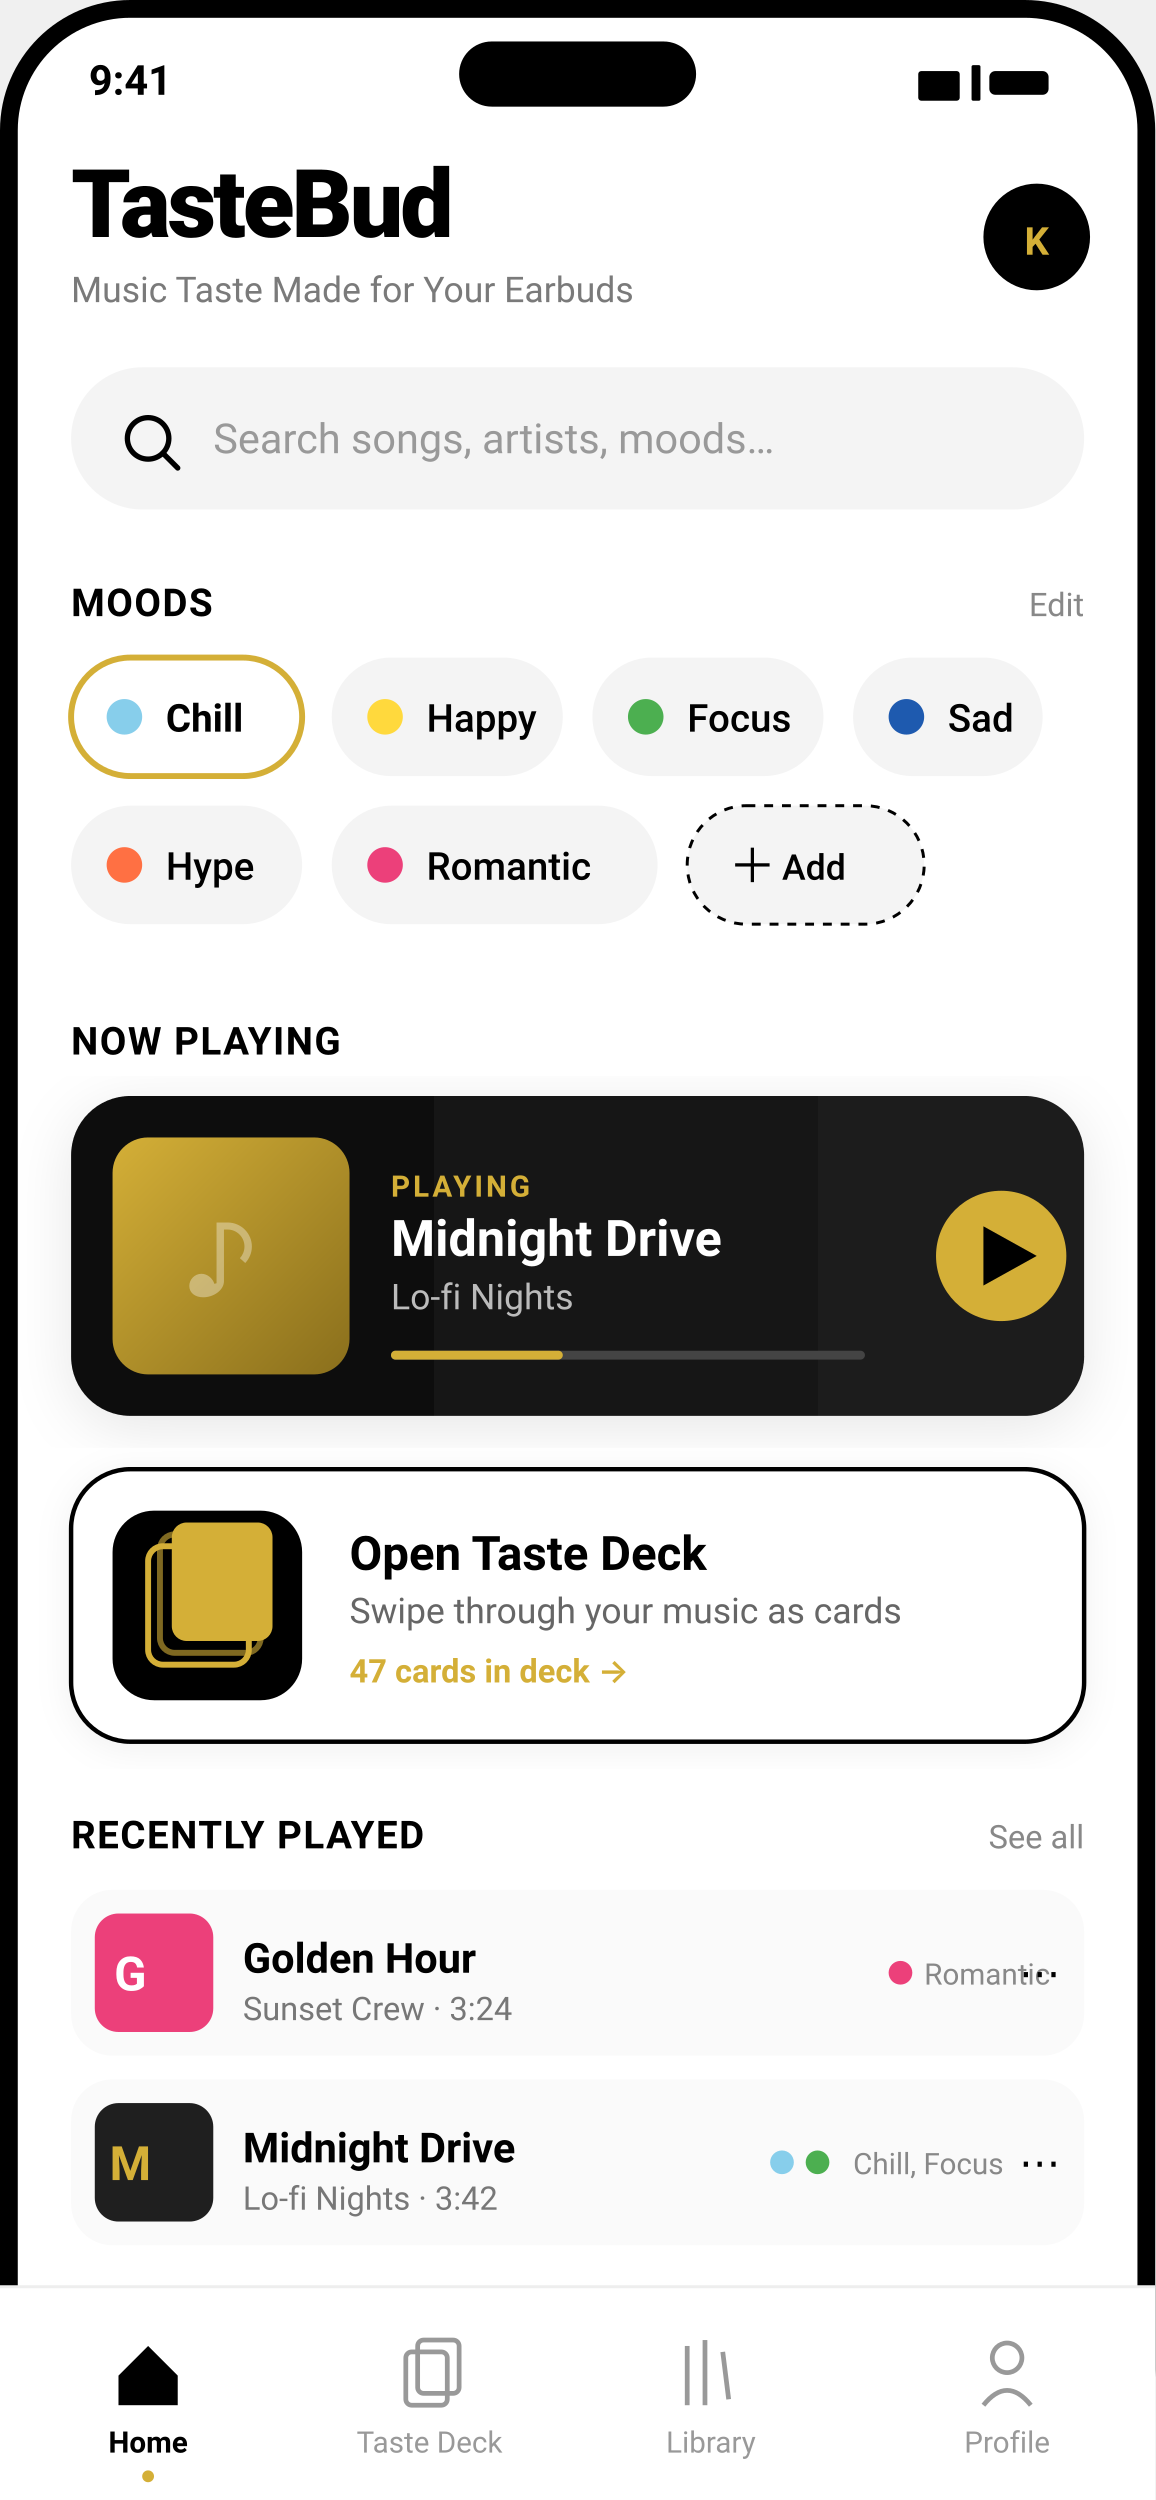
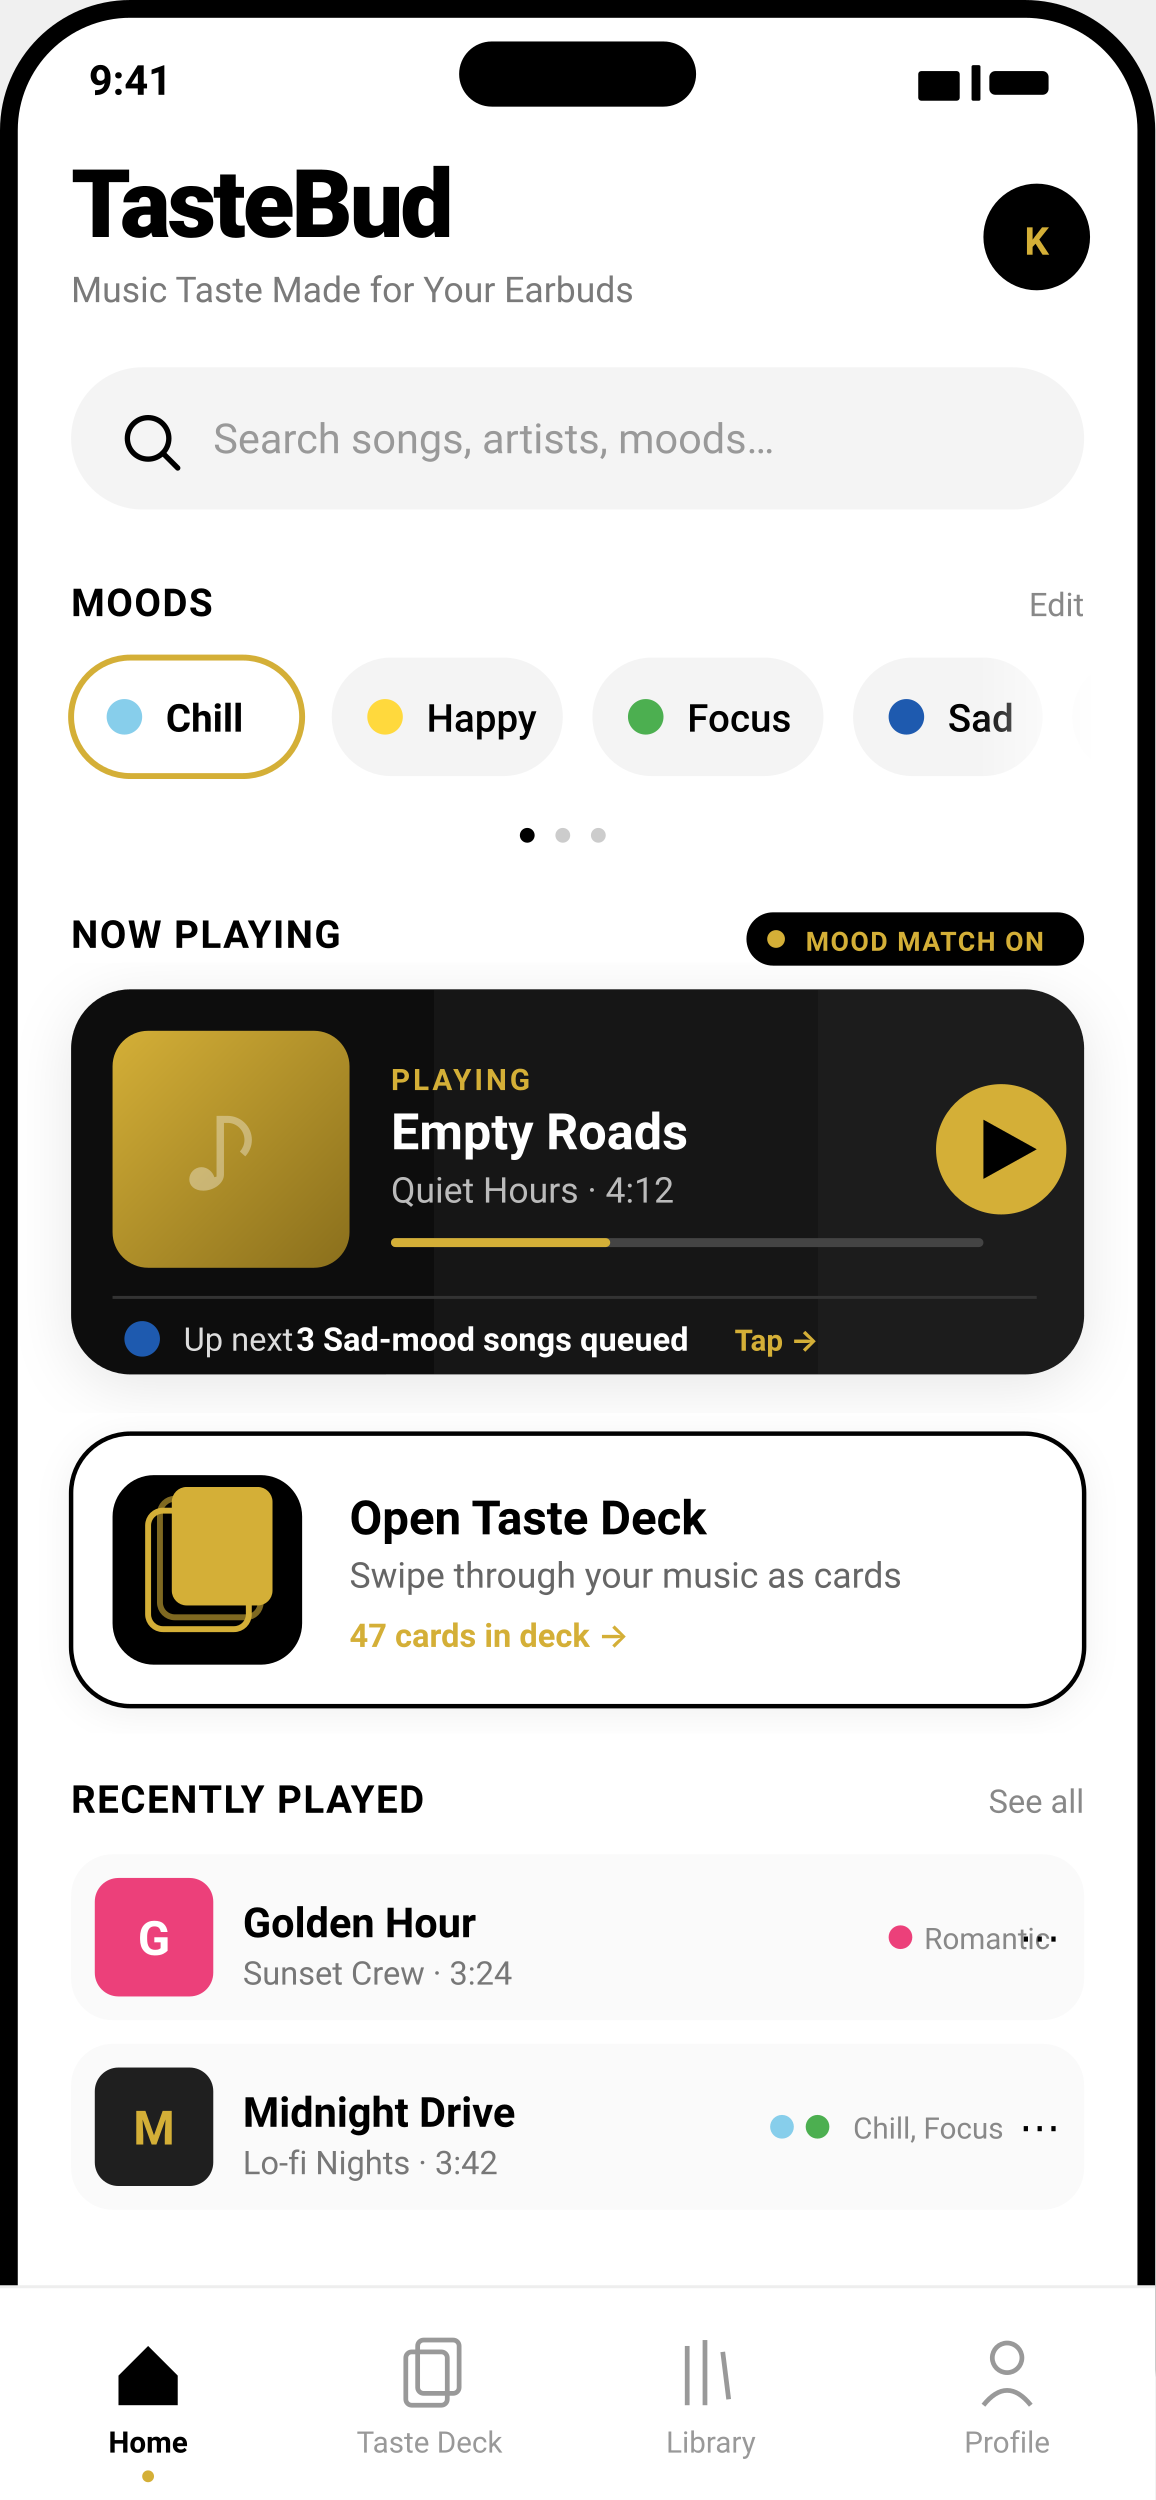
<svg xmlns="http://www.w3.org/2000/svg" width="390" height="844" viewBox="0 0 390 844" font-family="-apple-system, SF Pro Display, Segoe UI, Roboto, sans-serif">
  <defs>
    <filter id="cardShadow" x="-10%" y="-10%" width="120%" height="120%">
      <feDropShadow dx="0" dy="2" stdDeviation="6" flood-color="#000" flood-opacity="0.06" />
    </filter>
    <filter id="liftShadow" x="-10%" y="-10%" width="120%" height="120%">
      <feDropShadow dx="0" dy="4" stdDeviation="10" flood-color="#000" flood-opacity="0.10" />
    </filter>
    <linearGradient id="nowPlayingGrad" x1="0%" y1="0%" x2="100%" y2="0%">
      <stop offset="0%" stop-color="#0a0a0a" />
      <stop offset="100%" stop-color="#1f1f1f" />
    </linearGradient>
    <linearGradient id="albumArt" x1="0%" y1="0%" x2="100%" y2="100%">
      <stop offset="0%" stop-color="#D4AF37" />
      <stop offset="100%" stop-color="#8a6f1c" />
+     </linearGradient>
+     <linearGradient id="moodFade" x1="0%" y1="0%" x2="100%" y2="0%">
+       <stop offset="0%" stop-color="#FFFFFF" stop-opacity="0" />
+       <stop offset="100%" stop-color="#FFFFFF" stop-opacity="1" />
    </linearGradient>
  </defs>
  <rect x="0" y="0" width="390" height="844" rx="44" fill="#000" />
  <rect x="6" y="6" width="378" height="832" rx="38" fill="#FFFFFF" />
  <rect x="155" y="14" width="80" height="22" rx="11" fill="#000" />
  <text x="30" y="32" font-size="14" font-weight="600" fill="#000">9:41</text>
  <g transform="translate(310,22)" fill="#000">
    <rect x="0" y="2" width="14" height="10" rx="1" />
    <rect x="18" y="0" width="3" height="12" rx="0.5" />
    <rect x="24" y="2" width="20" height="8" rx="2" />
  </g>
  <text x="24" y="80" font-size="32" font-weight="800" fill="#000" letter-spacing="-1">TasteBud</text>
  <text x="24" y="102" font-size="12" fill="#7a7a7a">Music Taste Made for Your Earbuds</text>
  <circle cx="350" cy="80" r="18" fill="#000" />
  <text x="350" y="86" font-size="13" font-weight="700" fill="#D4AF37" text-anchor="middle">K</text>
  <rect x="24" y="124" width="342" height="48" rx="24" fill="#F4F4F4" />
  <circle cx="50" cy="148" r="7" fill="none" stroke="#000" stroke-width="1.8" />
  <line x1="55" y1="153" x2="60" y2="158" stroke="#000" stroke-width="1.8" stroke-linecap="round" />
  <text x="72" y="153" font-size="14" fill="#999">Search songs, artists, moods…</text>
  <text x="24" y="208" font-size="13" font-weight="700" fill="#000" letter-spacing="0.5">MOODS</text>
  <text x="366" y="208" font-size="11" fill="#888" text-anchor="end">Edit</text>
-   <g transform="translate(24,222)">
-     <rect x="0" y="0" width="78" height="40" rx="20" fill="#FFFFFF" stroke="#D4AF37" stroke-width="2" />
-     <circle cx="18" cy="20" r="6" fill="#87CEEB" />
-     <text x="32" y="25" font-size="13" font-weight="600" fill="#000">Chill</text>
-     <rect x="88" y="0" width="78" height="40" rx="20" fill="#F4F4F4" />
-     <circle cx="106" cy="20" r="6" fill="#FFD93D" />
-     <text x="120" y="25" font-size="13" font-weight="500" fill="#000">Happy</text>
-     <rect x="176" y="0" width="78" height="40" rx="20" fill="#F4F4F4" />
-     <circle cx="194" cy="20" r="6" fill="#4CAF50" />
-     <text x="208" y="25" font-size="13" font-weight="500" fill="#000">Focus</text>
-     <rect x="264" y="0" width="64" height="40" rx="20" fill="#F4F4F4" />
-     <circle cx="282" cy="20" r="6" fill="#1E5AAF" />
-     <text x="296" y="25" font-size="13" font-weight="500" fill="#000">Sad</text>
+   <clipPath id="moodClip">
+     <rect x="20" y="218" width="350" height="48" />
+   </clipPath>
+   <g clip-path="url(#moodClip)">
+     <g transform="translate(24,222)">
+       <rect x="0" y="0" width="78" height="40" rx="20" fill="#FFFFFF" stroke="#D4AF37" stroke-width="2" />
+       <circle cx="18" cy="20" r="6" fill="#87CEEB" />
+       <text x="32" y="25" font-size="13" font-weight="600" fill="#000">Chill</text>
+       <rect x="88" y="0" width="78" height="40" rx="20" fill="#F4F4F4" />
+       <circle cx="106" cy="20" r="6" fill="#FFD93D" />
+       <text x="120" y="25" font-size="13" font-weight="500" fill="#000">Happy</text>
+       <rect x="176" y="0" width="78" height="40" rx="20" fill="#F4F4F4" />
+       <circle cx="194" cy="20" r="6" fill="#4CAF50" />
+       <text x="208" y="25" font-size="13" font-weight="500" fill="#000">Focus</text>
+       <rect x="264" y="0" width="64" height="40" rx="20" fill="#F4F4F4" />
+       <circle cx="282" cy="20" r="6" fill="#1E5AAF" />
+       <text x="296" y="25" font-size="13" font-weight="500" fill="#000">Sad</text>
+       <rect x="338" y="0" width="78" height="40" rx="20" fill="#F4F4F4" />
+       <circle cx="356" cy="20" r="6" fill="#FF7043" />
+       <text x="370" y="25" font-size="13" font-weight="500" fill="#000">Hype</text>
+     </g>
  </g>
-   <g transform="translate(24,272)">
-     <rect x="0" y="0" width="78" height="40" rx="20" fill="#F4F4F4" />
-     <circle cx="18" cy="20" r="6" fill="#FF7043" />
-     <text x="32" y="25" font-size="13" font-weight="500" fill="#000">Hype</text>
-     <rect x="88" y="0" width="110" height="40" rx="20" fill="#F4F4F4" />
-     <circle cx="106" cy="20" r="6" fill="#EC407A" />
-     <text x="120" y="25" font-size="13" font-weight="500" fill="#000">Romantic</text>
-     <rect x="208" y="0" width="80" height="40" rx="20" fill="#F4F4F4" stroke="#000" stroke-width="1" stroke-dasharray="3,3" />
-     <text x="222" y="26" font-size="16" fill="#000">＋</text>
-     <text x="240" y="25" font-size="12" font-weight="500" fill="#000">Add</text>
+   <rect x="330" y="218" width="40" height="48" fill="url(#moodFade)" />
+   <circle cx="178" cy="282" r="2.5" fill="#000" />
+   <circle cx="190" cy="282" r="2.5" fill="#CCC" />
+   <circle cx="202" cy="282" r="2.5" fill="#CCC" />
+   <text x="24" y="320" font-size="13" font-weight="700" fill="#000" letter-spacing="0.5">NOW PLAYING</text>
+   <g transform="translate(252,308)">
+     <rect width="114" height="18" rx="9" fill="#000" />
+     <circle cx="10" cy="9" r="3" fill="#D4AF37" />
+     <text x="20" y="13" font-size="9" font-weight="700" fill="#D4AF37" letter-spacing="0.5">MOOD MATCH ON</text>
  </g>
-   <text x="24" y="356" font-size="13" font-weight="700" fill="#000" letter-spacing="0.5">NOW PLAYING</text>
  <g filter="url(#liftShadow)">
-     <rect x="24" y="370" width="342" height="108" rx="20" fill="url(#nowPlayingGrad)" />
+     <rect x="24" y="334" width="342" height="130" rx="20" fill="url(#nowPlayingGrad)" />
  </g>
-   <rect x="38" y="384" width="80" height="80" rx="12" fill="url(#albumArt)" />
-   <text x="62" y="436" font-size="32" fill="#fff" opacity="0.35">♪</text>
-   <text x="132" y="404" font-size="10" font-weight="700" fill="#D4AF37" letter-spacing="1">PLAYING</text>
-   <text x="132" y="424" font-size="17" font-weight="700" fill="#fff">Midnight Drive</text>
-   <text x="132" y="442" font-size="12" fill="#bbb">Lo-fi Nights</text>
-   <rect x="132" y="456" width="160" height="3" rx="1.5" fill="#444" />
-   <rect x="132" y="456" width="58" height="3" rx="1.5" fill="#D4AF37" />
-   <circle cx="338" cy="424" r="22" fill="#D4AF37" />
-   <polygon points="332,414 332,434 350,424" fill="#000" />
+   <rect x="38" y="348" width="80" height="80" rx="12" fill="url(#albumArt)" />
+   <text x="62" y="400" font-size="32" fill="#fff" opacity="0.35">♪</text>
+   <text x="132" y="368" font-size="10" font-weight="700" fill="#D4AF37" letter-spacing="1">PLAYING</text>
+   <text x="132" y="388" font-size="17" font-weight="700" fill="#fff">Empty Roads</text>
+   <text x="132" y="406" font-size="12" fill="#bbb">Quiet Hours · 4:12</text>
+   <rect x="132" y="418" width="200" height="3" rx="1.5" fill="#444" />
+   <rect x="132" y="418" width="74" height="3" rx="1.5" fill="#D4AF37" />
+   <circle cx="338" cy="388" r="22" fill="#D4AF37" />
+   <polygon points="332,378 332,398 350,388" fill="#000" />
+   <line x1="38" y1="438" x2="350" y2="438" stroke="#333" />
+   <circle cx="48" cy="452" r="6" fill="#1E5AAF" />
+   <text x="62" y="456" font-size="11" fill="#ddd">Up next</text>
+   <text x="100" y="456" font-size="11" fill="#fff" font-weight="600">3 Sad-mood songs queued</text>
+   <text x="248" y="456" font-size="10" font-weight="700" fill="#D4AF37">Tap →</text>
  <g filter="url(#cardShadow)">
-     <rect x="24" y="496" width="342" height="92" rx="20" fill="#FFFFFF" stroke="#000" stroke-width="1.5" />
+     <rect x="24" y="484" width="342" height="92" rx="20" fill="#FFFFFF" stroke="#000" stroke-width="1.5" />
  </g>
-   <rect x="38" y="510" width="64" height="64" rx="14" fill="#000" />
-   <rect x="50" y="522" width="34" height="40" rx="5" fill="none" stroke="#D4AF37" stroke-width="2" />
-   <rect x="54" y="518" width="34" height="40" rx="5" fill="none" stroke="#D4AF37" stroke-width="2" opacity="0.6" />
-   <rect x="58" y="514" width="34" height="40" rx="5" fill="#D4AF37" />
-   <text x="118" y="530" font-size="16" font-weight="700" fill="#000">Open Taste Deck</text>
-   <text x="118" y="548" font-size="12" fill="#666">Swipe through your music as cards</text>
-   <text x="118" y="568" font-size="11" font-weight="600" fill="#D4AF37">47 cards in deck  →</text>
-   <text x="24" y="624" font-size="13" font-weight="700" fill="#000" letter-spacing="0.5">RECENTLY PLAYED</text>
-   <text x="366" y="624" font-size="11" fill="#888" text-anchor="end">See all</text>
-   <g transform="translate(24,638)">
+   <rect x="38" y="498" width="64" height="64" rx="14" fill="#000" />
+   <rect x="50" y="510" width="34" height="40" rx="5" fill="none" stroke="#D4AF37" stroke-width="2" />
+   <rect x="54" y="506" width="34" height="40" rx="5" fill="none" stroke="#D4AF37" stroke-width="2" opacity="0.6" />
+   <rect x="58" y="502" width="34" height="40" rx="5" fill="#D4AF37" />
+   <text x="118" y="518" font-size="16" font-weight="700" fill="#000">Open Taste Deck</text>
+   <text x="118" y="536" font-size="12" fill="#666">Swipe through your music as cards</text>
+   <text x="118" y="556" font-size="11" font-weight="600" fill="#D4AF37">47 cards in deck  →</text>
+   <text x="24" y="612" font-size="13" font-weight="700" fill="#000" letter-spacing="0.5">RECENTLY PLAYED</text>
+   <text x="366" y="612" font-size="11" fill="#888" text-anchor="end">See all</text>
+   <g transform="translate(24,626)">
    <rect width="342" height="56" rx="14" fill="#FAFAFA" />
    <rect x="8" y="8" width="40" height="40" rx="8" fill="#EC407A" />
-     <text x="20" y="34" font-size="16" fill="#fff" font-weight="700" text-anchor="middle">G</text>
+     <text x="28" y="34" font-size="16" fill="#fff" font-weight="700" text-anchor="middle">G</text>
    <text x="58" y="28" font-size="14" font-weight="600" fill="#000">Golden Hour</text>
    <text x="58" y="44" font-size="11" fill="#777">Sunset Crew · 3:24</text>
    <circle cx="280" cy="28" r="4" fill="#EC407A" />
    <text x="288" y="32" font-size="10" fill="#888">Romantic</text>
    <text x="320" y="33" font-size="14" fill="#000">⋯</text>
  </g>
-   <g transform="translate(24,702)">
+   <g transform="translate(24,690)">
    <rect width="342" height="56" rx="14" fill="#FAFAFA" />
    <rect x="8" y="8" width="40" height="40" rx="8" fill="#1f1f1f" />
-     <text x="20" y="34" font-size="16" fill="#D4AF37" font-weight="700" text-anchor="middle">M</text>
+     <text x="28" y="34" font-size="16" fill="#D4AF37" font-weight="700" text-anchor="middle">M</text>
    <text x="58" y="28" font-size="14" font-weight="600" fill="#000">Midnight Drive</text>
    <text x="58" y="44" font-size="11" fill="#777">Lo-fi Nights · 3:42</text>
    <circle cx="240" cy="28" r="4" fill="#87CEEB" />
    <circle cx="252" cy="28" r="4" fill="#4CAF50" />
    <text x="264" y="32" font-size="10" fill="#888">Chill, Focus</text>
    <text x="320" y="33" font-size="14" fill="#000">⋯</text>
  </g>
  <rect x="0" y="772" width="390" height="72" fill="#FFFFFF" />
  <line x1="0" y1="772" x2="390" y2="772" stroke="#EEEEEE" stroke-width="1" />
  <g transform="translate(40,790)">
    <path d="M0,12 L10,2 L20,12 L20,22 L0,22 Z" fill="#000" />
  </g>
  <text x="50" y="828" font-size="10" font-weight="700" fill="#000" text-anchor="middle">Home</text>
  <circle cx="50" cy="836" r="2" fill="#D4AF37" />
  <g transform="translate(135,790)">
    <rect x="2" y="4" width="14" height="18" rx="2" fill="none" stroke="#999" stroke-width="1.6" />
    <rect x="6" y="0" width="14" height="18" rx="2" fill="none" stroke="#999" stroke-width="1.6" />
  </g>
  <text x="145" y="828" font-size="10" fill="#999" text-anchor="middle">Taste Deck</text>
  <g transform="translate(232,790)" stroke="#999" stroke-width="1.6" fill="none">
    <line x1="0" y1="2" x2="0" y2="22" />
    <line x1="6" y1="0" x2="6" y2="22" />
    <line x1="12" y1="4" x2="14" y2="20" />
  </g>
  <text x="240" y="828" font-size="10" fill="#999" text-anchor="middle">Library</text>
  <g transform="translate(330,790)" stroke="#999" stroke-width="1.6" fill="none">
    <circle cx="10" cy="6" r="5" />
    <path d="M2,22 Q10,12 18,22" />
  </g>
  <text x="340" y="828" font-size="10" fill="#999" text-anchor="middle">Profile</text>
</svg>
